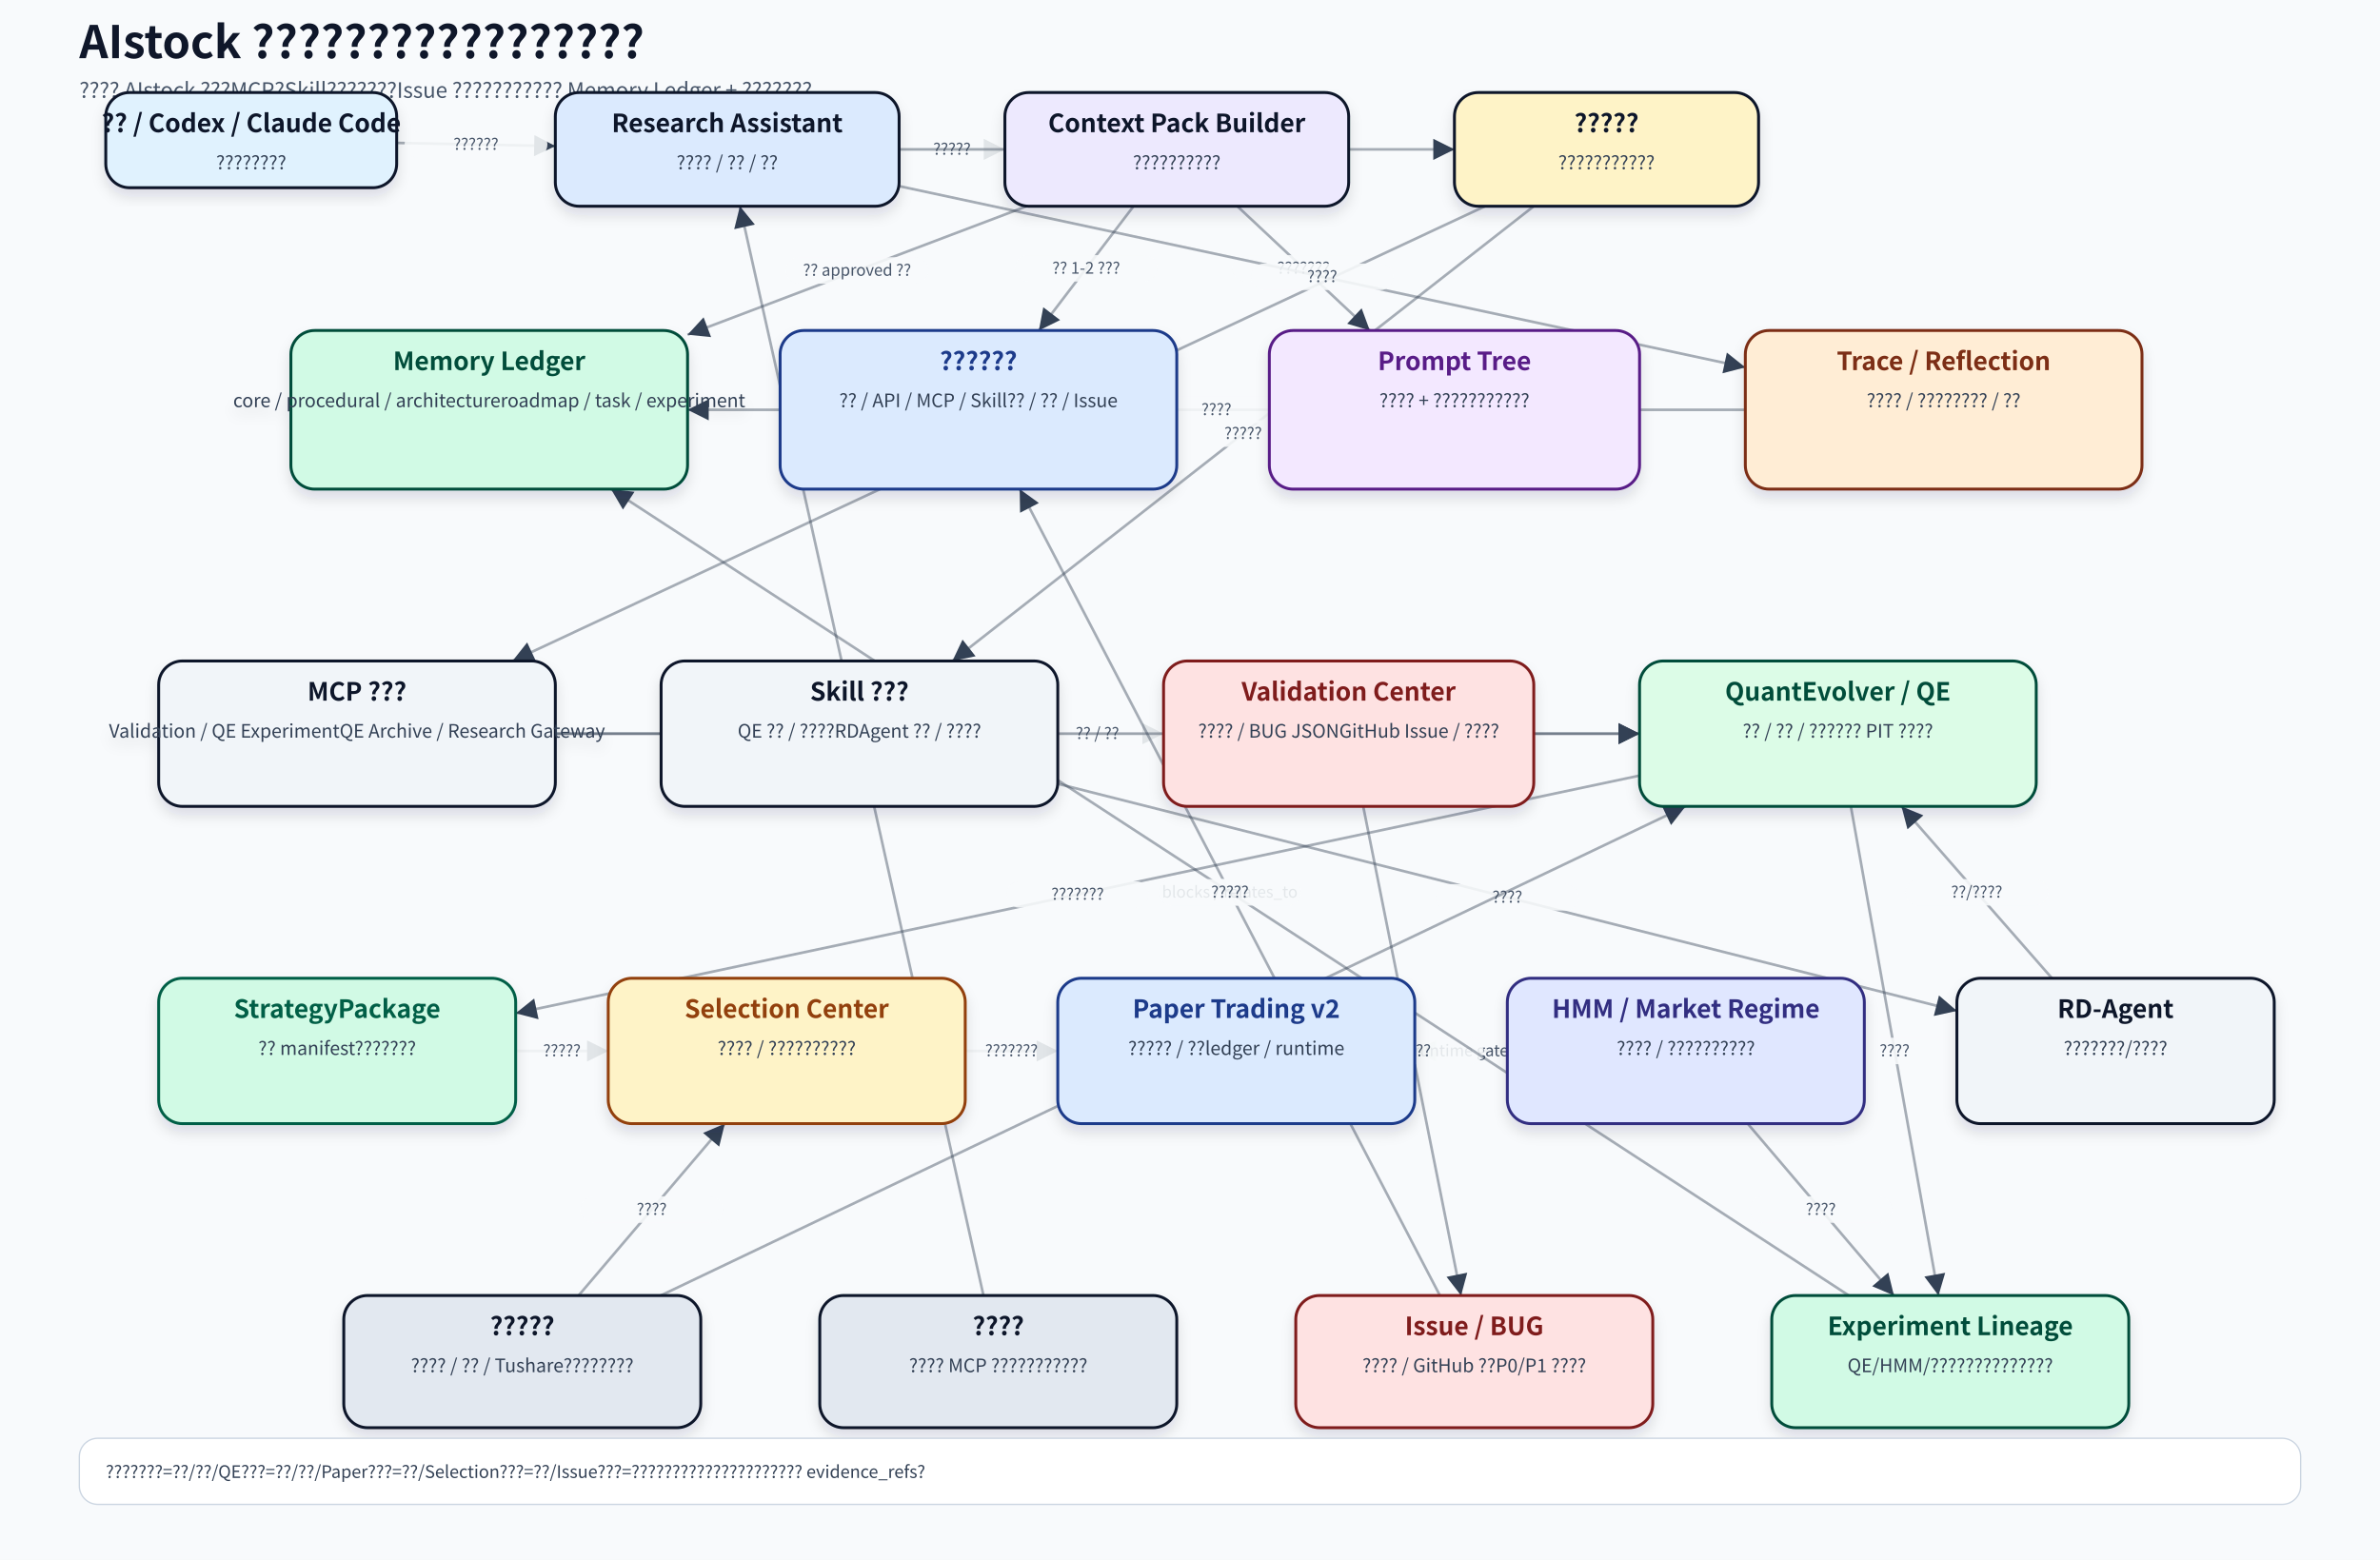
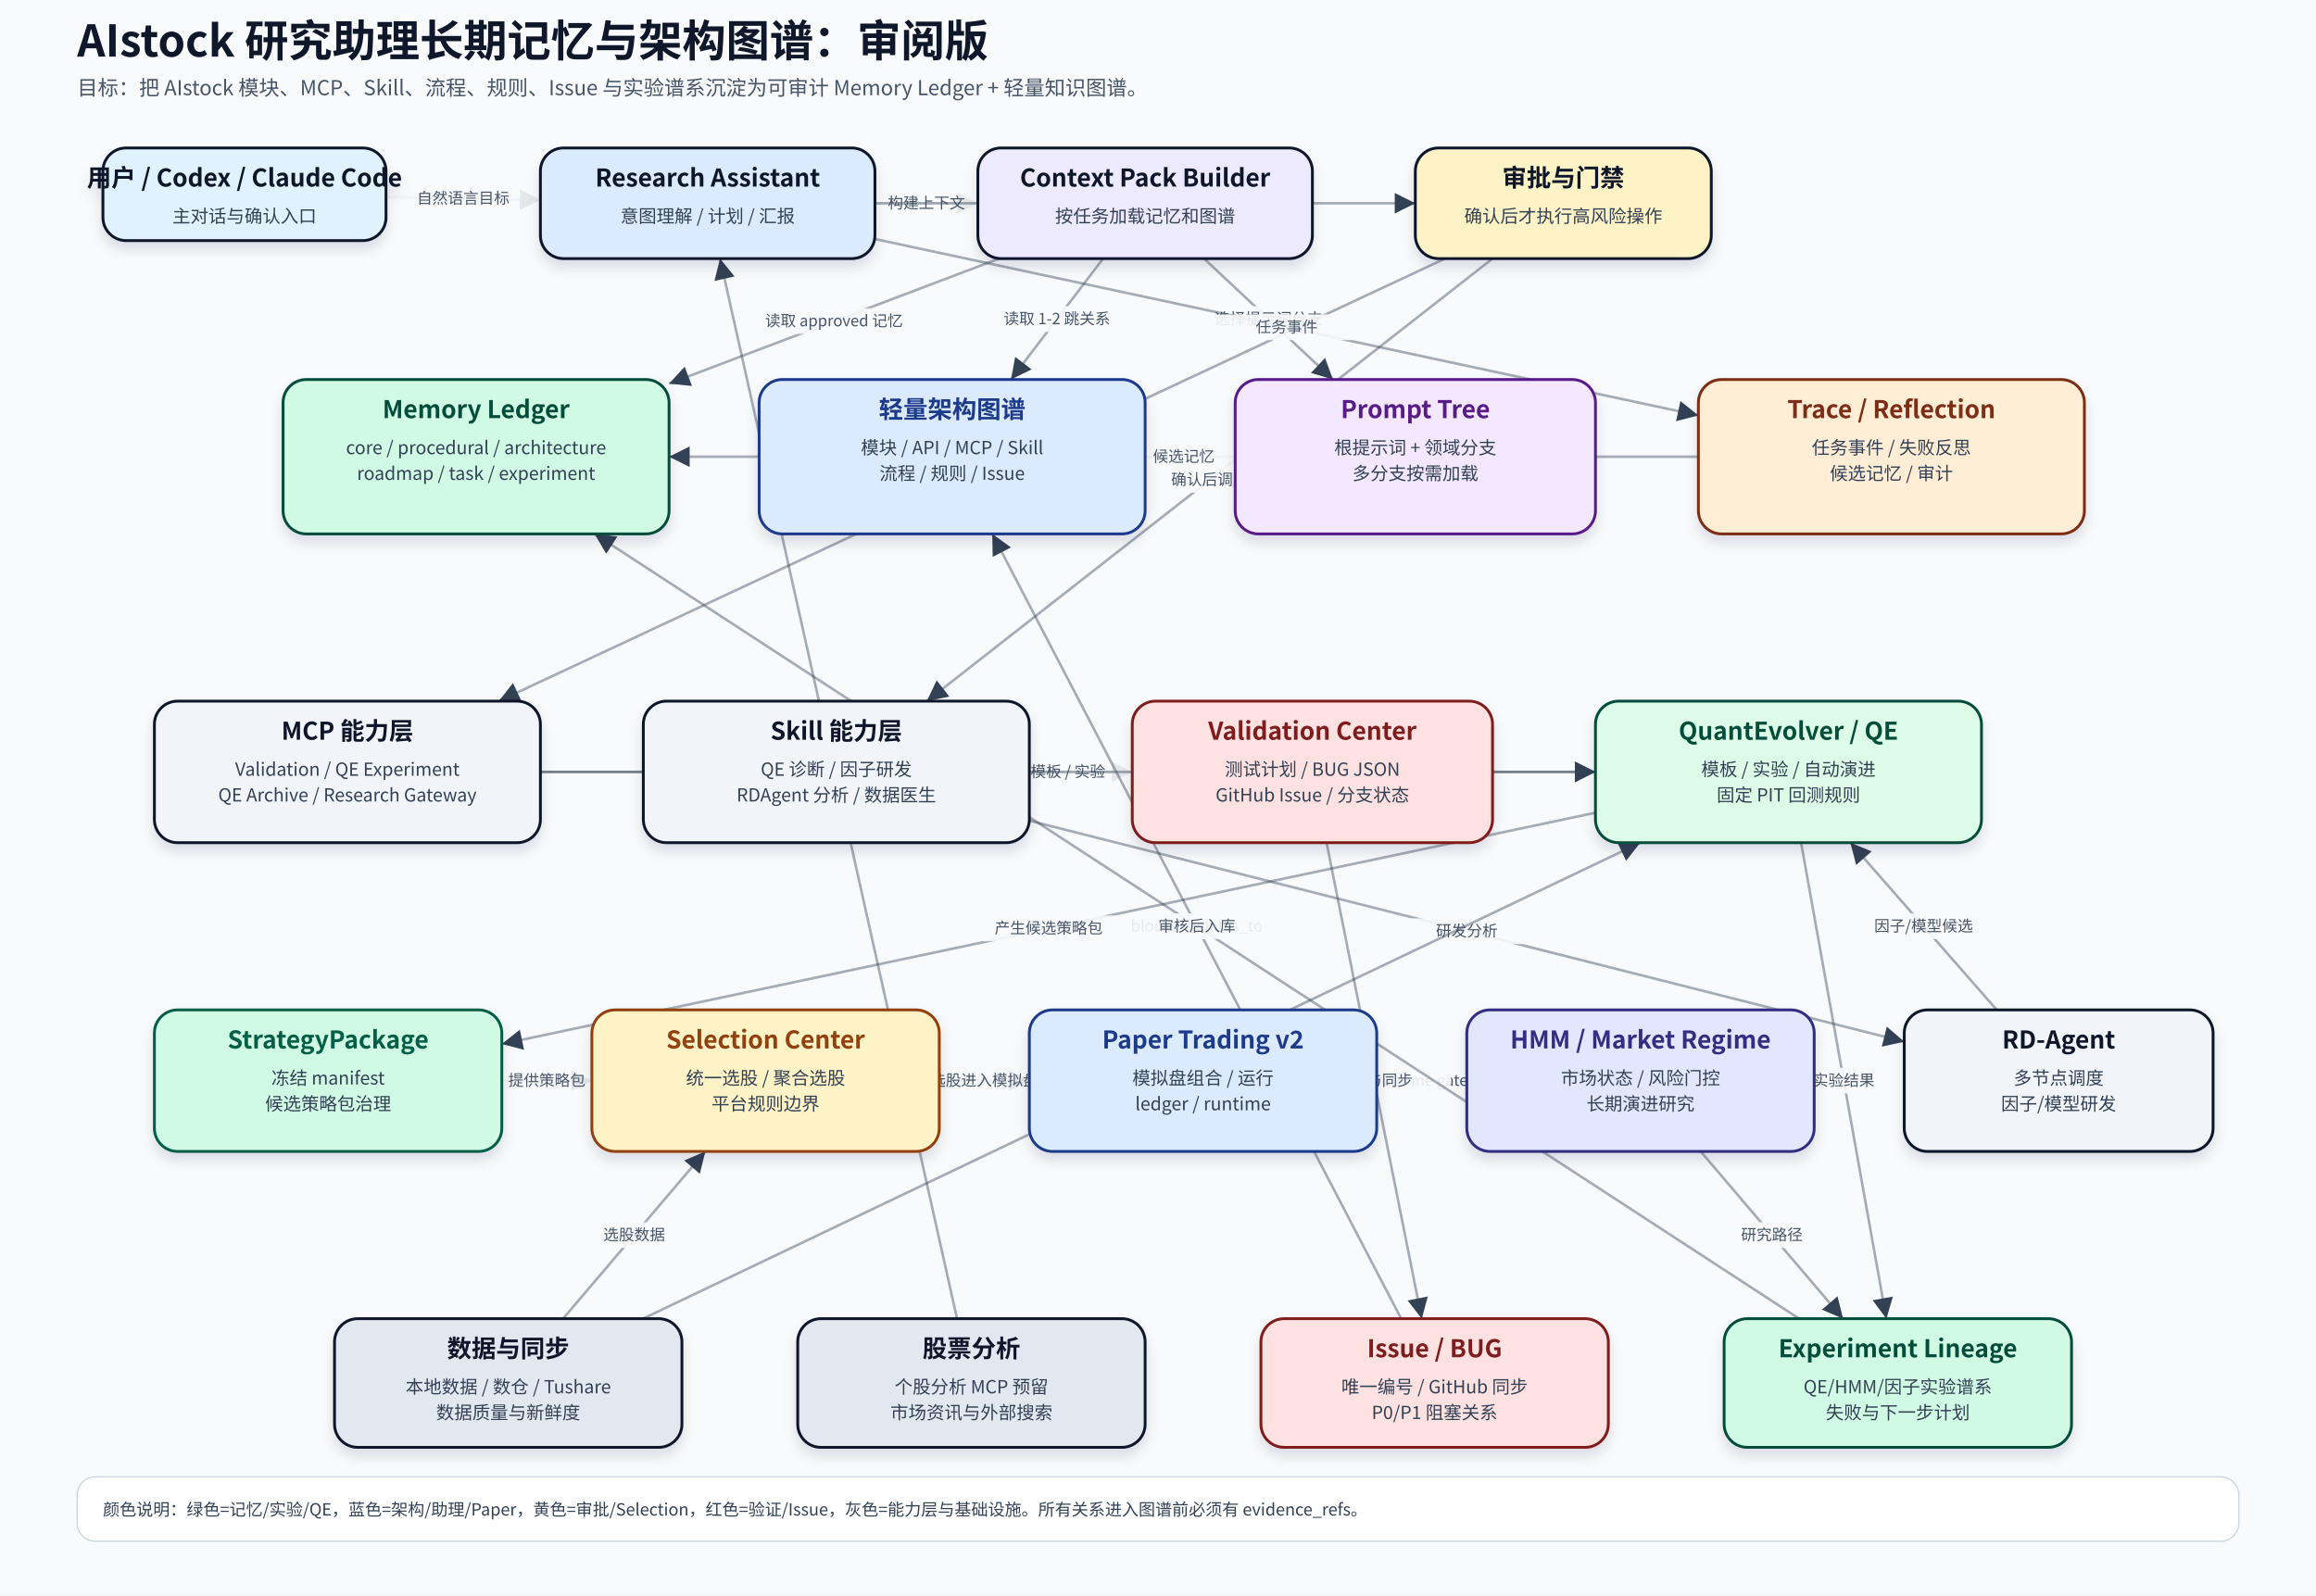
- <svg xmlns="http://www.w3.org/2000/svg" width="1800" height="1180" viewBox="0 0 1800 1180" role="img" aria-label="AIstock ????????????????">
+ <svg xmlns="http://www.w3.org/2000/svg" width="1800" height="1240" viewBox="0 0 1800 1240" role="img" aria-label="AIstock 研究助理长期记忆与架构图谱可视化">
  <defs>
    <marker id="arrow" markerWidth="12" markerHeight="12" refX="10" refY="6" orient="auto" markerUnits="strokeWidth">
      <path d="M2,2 L10,6 L2,10 Z" fill="#334155" />
    </marker>
    <filter id="shadow" x="-10%" y="-10%" width="120%" height="130%">
      <feDropShadow dx="0" dy="6" stdDeviation="5" flood-color="#0f172a" flood-opacity="0.12" />
    </filter>
    <style>
-     .title { font-family: 'Microsoft YaHei', 'Noto Sans CJK SC', sans-serif; font-size: 34px; font-weight: 800; fill: #0f172a; }
-     .subtitle { font-family: 'Microsoft YaHei', 'Noto Sans CJK SC', sans-serif; font-size: 16px; fill: #475569; }
-     .node-title { font-family: 'Microsoft YaHei', 'Noto Sans CJK SC', sans-serif; font-size: 19px; font-weight: 800; }
-     .node-sub { font-family: 'Microsoft YaHei', 'Noto Sans CJK SC', sans-serif; font-size: 14px; fill: #334155; }
-     .edge-label { font-family: 'Microsoft YaHei', 'Noto Sans CJK SC', sans-serif; font-size: 12px; fill: #475569; }
-     .legend { font-family: 'Microsoft YaHei', 'Noto Sans CJK SC', sans-serif; font-size: 13px; fill: #334155; }
+     .title { font-family: 'Microsoft YaHei', 'Noto Sans CJK SC', 'SimHei', sans-serif; font-size: 34px; font-weight: 800; fill: #0f172a; }
+     .subtitle { font-family: 'Microsoft YaHei', 'Noto Sans CJK SC', 'SimHei', sans-serif; font-size: 16px; fill: #475569; }
+     .node-title { font-family: 'Microsoft YaHei', 'Noto Sans CJK SC', 'SimHei', sans-serif; font-size: 19px; font-weight: 800; }
+     .node-sub { font-family: 'Microsoft YaHei', 'Noto Sans CJK SC', 'SimHei', sans-serif; font-size: 14px; fill: #334155; }
+     .edge-label { font-family: 'Microsoft YaHei', 'Noto Sans CJK SC', 'SimHei', sans-serif; font-size: 12px; fill: #475569; }
+     .legend { font-family: 'Microsoft YaHei', 'Noto Sans CJK SC', 'SimHei', sans-serif; font-size: 13px; fill: #334155; }
  </style>
  </defs>
  <rect width="100%" height="100%" fill="#F8FAFC" />
-   <text x="60" y="44" class="title">AIstock ?????????????????</text>
-   <text x="60" y="74" class="subtitle">???? AIstock ???MCP?Skill???????Issue ??????????? Memory Ledger + ???????</text>
-   <line x1="300.0" y1="108.1" x2="420.0" y2="110.5" stroke="#334155" stroke-width="2" stroke-opacity="0.42" marker-end="url(#arrow)" />
-   <rect x="306.0" y="99.3" width="108" height="20" rx="10" fill="#F8FAFC" opacity="0.88" />
-   <text x="360.0" y="113.3" text-anchor="middle" class="edge-label">??????</text>
-   <line x1="680.0" y1="113.0" x2="760.0" y2="113.0" stroke="#334155" stroke-width="2" stroke-opacity="0.42" marker-end="url(#arrow)" />
-   <rect x="666.0" y="103.0" width="108" height="20" rx="10" fill="#F8FAFC" opacity="0.88" />
-   <text x="720.0" y="117.0" text-anchor="middle" class="edge-label">?????</text>
-   <line x1="776.5" y1="156.0" x2="520.0" y2="253.2" stroke="#334155" stroke-width="2" stroke-opacity="0.42" marker-end="url(#arrow)" />
-   <rect x="594.2" y="194.6" width="108" height="20" rx="10" fill="#F8FAFC" opacity="0.88" />
-   <text x="648.2" y="208.6" text-anchor="middle" class="edge-label">?? approved ??</text>
-   <line x1="857.3" y1="156.0" x2="785.7" y2="250.0" stroke="#334155" stroke-width="2" stroke-opacity="0.42" marker-end="url(#arrow)" />
-   <rect x="767.5" y="193.0" width="108" height="20" rx="10" fill="#F8FAFC" opacity="0.88" />
-   <text x="821.5" y="207.0" text-anchor="middle" class="edge-label">?? 1-2 ???</text>
-   <line x1="935.8" y1="156.0" x2="1036.0" y2="250.0" stroke="#334155" stroke-width="2" stroke-opacity="0.42" marker-end="url(#arrow)" />
-   <rect x="931.9" y="193.0" width="108" height="20" rx="10" fill="#F8FAFC" opacity="0.88" />
-   <text x="985.9" y="207.0" text-anchor="middle" class="edge-label">???????</text>
-   <line x1="680.0" y1="113.0" x2="1100.0" y2="113.0" stroke="#334155" stroke-width="2" stroke-opacity="0.42" marker-end="url(#arrow)" />
-   <rect x="836.0" y="103.0" width="108" height="20" rx="10" fill="#F8FAFC" opacity="0.88" />
-   <text x="890.0" y="117.0" text-anchor="middle" class="edge-label">?????</text>
-   <line x1="1123.1" y1="156.0" x2="387.6" y2="500.0" stroke="#334155" stroke-width="2" stroke-opacity="0.42" marker-end="url(#arrow)" />
-   <rect x="701.3" y="318.0" width="108" height="20" rx="10" fill="#F8FAFC" opacity="0.88" />
-   <text x="755.3" y="332.0" text-anchor="middle" class="edge-label">?????</text>
-   <line x1="1160.0" y1="156.0" x2="720.3" y2="500.0" stroke="#334155" stroke-width="2" stroke-opacity="0.42" marker-end="url(#arrow)" />
-   <rect x="886.2" y="318.0" width="108" height="20" rx="10" fill="#F8FAFC" opacity="0.88" />
-   <text x="940.2" y="332.0" text-anchor="middle" class="edge-label">?????</text>
-   <line x1="420.0" y1="555.0" x2="880.0" y2="555.0" stroke="#334155" stroke-width="2" stroke-opacity="0.42" marker-end="url(#arrow)" />
-   <rect x="596.0" y="545.0" width="108" height="20" rx="10" fill="#F8FAFC" opacity="0.88" />
-   <text x="650.0" y="559.0" text-anchor="middle" class="edge-label">BUG / ??</text>
-   <line x1="420.0" y1="555.0" x2="1240.0" y2="555.0" stroke="#334155" stroke-width="2" stroke-opacity="0.42" marker-end="url(#arrow)" />
-   <rect x="776.0" y="545.0" width="108" height="20" rx="10" fill="#F8FAFC" opacity="0.88" />
-   <text x="830.0" y="559.0" text-anchor="middle" class="edge-label">?? / ??</text>
-   <line x1="800.0" y1="555.0" x2="1240.0" y2="555.0" stroke="#334155" stroke-width="2" stroke-opacity="0.42" marker-end="url(#arrow)" />
-   <rect x="966.0" y="545.0" width="108" height="20" rx="10" fill="#F8FAFC" opacity="0.88" />
-   <text x="1020.0" y="559.0" text-anchor="middle" class="edge-label">????</text>
-   <line x1="800.0" y1="592.9" x2="1480.0" y2="764.7" stroke="#334155" stroke-width="2" stroke-opacity="0.42" marker-end="url(#arrow)" />
-   <rect x="1086.0" y="668.8" width="108" height="20" rx="10" fill="#F8FAFC" opacity="0.88" />
-   <text x="1140.0" y="682.8" text-anchor="middle" class="edge-label">????</text>
-   <line x1="1240.0" y1="586.7" x2="390.0" y2="766.5" stroke="#334155" stroke-width="2" stroke-opacity="0.42" marker-end="url(#arrow)" />
-   <rect x="761.0" y="666.6" width="108" height="20" rx="10" fill="#F8FAFC" opacity="0.88" />
-   <text x="815.0" y="680.6" text-anchor="middle" class="edge-label">???????</text>
-   <line x1="390.0" y1="795.0" x2="460.0" y2="795.0" stroke="#334155" stroke-width="2" stroke-opacity="0.42" marker-end="url(#arrow)" />
-   <rect x="371.0" y="785.0" width="108" height="20" rx="10" fill="#F8FAFC" opacity="0.88" />
-   <text x="425.0" y="799.0" text-anchor="middle" class="edge-label">?????</text>
-   <line x1="730.0" y1="795.0" x2="800.0" y2="795.0" stroke="#334155" stroke-width="2" stroke-opacity="0.42" marker-end="url(#arrow)" />
-   <rect x="711.0" y="785.0" width="108" height="20" rx="10" fill="#F8FAFC" opacity="0.88" />
-   <text x="765.0" y="799.0" text-anchor="middle" class="edge-label">???????</text>
-   <line x1="1140.0" y1="795.0" x2="1070.0" y2="795.0" stroke="#334155" stroke-width="2" stroke-opacity="0.42" marker-end="url(#arrow)" />
-   <rect x="1051.0" y="785.0" width="108" height="20" rx="10" fill="#F8FAFC" opacity="0.88" />
-   <text x="1105.0" y="799.0" text-anchor="middle" class="edge-label">runtime gate</text>
-   <line x1="1551.9" y1="740.0" x2="1438.1" y2="610.0" stroke="#334155" stroke-width="2" stroke-opacity="0.42" marker-end="url(#arrow)" />
-   <rect x="1441.0" y="665.0" width="108" height="20" rx="10" fill="#F8FAFC" opacity="0.88" />
-   <text x="1495.0" y="679.0" text-anchor="middle" class="edge-label">??/????</text>
-   <line x1="499.7" y1="980.0" x2="1274.8" y2="610.0" stroke="#334155" stroke-width="2" stroke-opacity="0.42" marker-end="url(#arrow)" />
-   <rect x="833.3" y="785.0" width="108" height="20" rx="10" fill="#F8FAFC" opacity="0.88" />
-   <text x="887.3" y="799.0" text-anchor="middle" class="edge-label">PIT ?? / ???</text>
-   <line x1="437.6" y1="980.0" x2="548.2" y2="850.0" stroke="#334155" stroke-width="2" stroke-opacity="0.42" marker-end="url(#arrow)" />
-   <rect x="438.9" y="905.0" width="108" height="20" rx="10" fill="#F8FAFC" opacity="0.88" />
-   <text x="492.9" y="919.0" text-anchor="middle" class="edge-label">????</text>
-   <line x1="743.8" y1="980.0" x2="559.6" y2="156.0" stroke="#334155" stroke-width="2" stroke-opacity="0.42" marker-end="url(#arrow)" />
-   <rect x="597.7" y="558.0" width="108" height="20" rx="10" fill="#F8FAFC" opacity="0.88" />
-   <text x="651.7" y="572.0" text-anchor="middle" class="edge-label">??????</text>
-   <line x1="1031.0" y1="610.0" x2="1105.0" y2="980.0" stroke="#334155" stroke-width="2" stroke-opacity="0.42" marker-end="url(#arrow)" />
-   <rect x="1014.0" y="785.0" width="108" height="20" rx="10" fill="#F8FAFC" opacity="0.88" />
-   <text x="1068.0" y="799.0" text-anchor="middle" class="edge-label">?????</text>
-   <line x1="1089.0" y1="980.0" x2="771.2" y2="370.0" stroke="#334155" stroke-width="2" stroke-opacity="0.42" marker-end="url(#arrow)" />
-   <rect x="876.1" y="665.0" width="108" height="20" rx="10" fill="#F8FAFC" opacity="0.88" />
-   <text x="930.1" y="679.0" text-anchor="middle" class="edge-label">blocks / relates_to</text>
-   <line x1="1399.8" y1="610.0" x2="1466.1" y2="980.0" stroke="#334155" stroke-width="2" stroke-opacity="0.42" marker-end="url(#arrow)" />
-   <rect x="1378.9" y="785.0" width="108" height="20" rx="10" fill="#F8FAFC" opacity="0.88" />
-   <text x="1432.9" y="799.0" text-anchor="middle" class="edge-label">????</text>
-   <line x1="1321.8" y1="850.0" x2="1432.4" y2="980.0" stroke="#334155" stroke-width="2" stroke-opacity="0.42" marker-end="url(#arrow)" />
-   <rect x="1323.1" y="905.0" width="108" height="20" rx="10" fill="#F8FAFC" opacity="0.88" />
-   <text x="1377.1" y="919.0" text-anchor="middle" class="edge-label">????</text>
-   <line x1="1398.3" y1="980.0" x2="462.1" y2="370.0" stroke="#334155" stroke-width="2" stroke-opacity="0.42" marker-end="url(#arrow)" />
-   <rect x="876.2" y="665.0" width="108" height="20" rx="10" fill="#F8FAFC" opacity="0.88" />
-   <text x="930.2" y="679.0" text-anchor="middle" class="edge-label">?????</text>
-   <line x1="1320.0" y1="310.0" x2="520.0" y2="310.0" stroke="#334155" stroke-width="2" stroke-opacity="0.42" marker-end="url(#arrow)" />
-   <rect x="866.0" y="300.0" width="108" height="20" rx="10" fill="#F8FAFC" opacity="0.88" />
-   <text x="920.0" y="314.0" text-anchor="middle" class="edge-label">????</text>
-   <line x1="680.0" y1="140.8" x2="1320.0" y2="277.9" stroke="#334155" stroke-width="2" stroke-opacity="0.42" marker-end="url(#arrow)" />
-   <rect x="946.0" y="199.4" width="108" height="20" rx="10" fill="#F8FAFC" opacity="0.88" />
-   <text x="1000.0" y="213.4" text-anchor="middle" class="edge-label">????</text>
-   <g filter="url(#shadow)">
-     <rect x="80" y="70" width="220" height="72" rx="18" fill="#E0F2FE" stroke="#0F172A" stroke-width="2.2" />
-     <text x="190.0" y="100" text-anchor="middle" class="node-title" fill="#0F172A">?? / Codex / Claude Code</text>
-     <text x="190.0" y="128" text-anchor="middle" class="node-sub">????????</text>
-   </g>
-   <g filter="url(#shadow)">
-     <rect x="420" y="70" width="260" height="86" rx="18" fill="#DBEAFE" stroke="#0F172A" stroke-width="2.2" />
-     <text x="550.0" y="100" text-anchor="middle" class="node-title" fill="#0F172A">Research Assistant</text>
-     <text x="550.0" y="128" text-anchor="middle" class="node-sub">???? / ?? / ??</text>
-   </g>
-   <g filter="url(#shadow)">
-     <rect x="760" y="70" width="260" height="86" rx="18" fill="#EDE9FE" stroke="#0F172A" stroke-width="2.2" />
-     <text x="890.0" y="100" text-anchor="middle" class="node-title" fill="#0F172A">Context Pack Builder</text>
-     <text x="890.0" y="128" text-anchor="middle" class="node-sub">??????????</text>
-   </g>
-   <g filter="url(#shadow)">
-     <rect x="1100" y="70" width="230" height="86" rx="18" fill="#FEF3C7" stroke="#0F172A" stroke-width="2.2" />
-     <text x="1215.0" y="100" text-anchor="middle" class="node-title" fill="#0F172A">?????</text>
-     <text x="1215.0" y="128" text-anchor="middle" class="node-sub">???????????</text>
-   </g>
-   <g filter="url(#shadow)">
-     <rect x="220" y="250" width="300" height="120" rx="18" fill="#D1FAE5" stroke="#064E3B" stroke-width="2.2" />
-     <text x="370.0" y="280" text-anchor="middle" class="node-title" fill="#064E3B">Memory Ledger</text>
-     <text x="370.0" y="308" text-anchor="middle" class="node-sub">core / procedural / architecture
- roadmap / task / experiment</text>
-   </g>
-   <g filter="url(#shadow)">
-     <rect x="590" y="250" width="300" height="120" rx="18" fill="#DBEAFE" stroke="#1E3A8A" stroke-width="2.2" />
-     <text x="740.0" y="280" text-anchor="middle" class="node-title" fill="#1E3A8A">??????</text>
-     <text x="740.0" y="308" text-anchor="middle" class="node-sub">?? / API / MCP / Skill
- ?? / ?? / Issue</text>
-   </g>
-   <g filter="url(#shadow)">
-     <rect x="960" y="250" width="280" height="120" rx="18" fill="#F3E8FF" stroke="#581C87" stroke-width="2.2" />
-     <text x="1100.0" y="280" text-anchor="middle" class="node-title" fill="#581C87">Prompt Tree</text>
-     <text x="1100.0" y="308" text-anchor="middle" class="node-sub">???? + ????
- ???????</text>
-   </g>
-   <g filter="url(#shadow)">
-     <rect x="1320" y="250" width="300" height="120" rx="18" fill="#FFEDD5" stroke="#7C2D12" stroke-width="2.2" />
-     <text x="1470.0" y="280" text-anchor="middle" class="node-title" fill="#7C2D12">Trace / Reflection</text>
-     <text x="1470.0" y="308" text-anchor="middle" class="node-sub">???? / ????
- ???? / ??</text>
-   </g>
-   <g filter="url(#shadow)">
-     <rect x="120" y="500" width="300" height="110" rx="18" fill="#F1F5F9" stroke="#0F172A" stroke-width="2.2" />
-     <text x="270.0" y="530" text-anchor="middle" class="node-title" fill="#0F172A">MCP ???</text>
-     <text x="270.0" y="558" text-anchor="middle" class="node-sub">Validation / QE Experiment
- QE Archive / Research Gateway</text>
-   </g>
-   <g filter="url(#shadow)">
-     <rect x="500" y="500" width="300" height="110" rx="18" fill="#F1F5F9" stroke="#0F172A" stroke-width="2.2" />
-     <text x="650.0" y="530" text-anchor="middle" class="node-title" fill="#0F172A">Skill ???</text>
-     <text x="650.0" y="558" text-anchor="middle" class="node-sub">QE ?? / ????
- RDAgent ?? / ????</text>
-   </g>
-   <g filter="url(#shadow)">
-     <rect x="880" y="500" width="280" height="110" rx="18" fill="#FEE2E2" stroke="#7F1D1D" stroke-width="2.2" />
-     <text x="1020.0" y="530" text-anchor="middle" class="node-title" fill="#7F1D1D">Validation Center</text>
-     <text x="1020.0" y="558" text-anchor="middle" class="node-sub">???? / BUG JSON
- GitHub Issue / ????</text>
-   </g>
-   <g filter="url(#shadow)">
-     <rect x="1240" y="500" width="300" height="110" rx="18" fill="#DCFCE7" stroke="#064E3B" stroke-width="2.2" />
-     <text x="1390.0" y="530" text-anchor="middle" class="node-title" fill="#064E3B">QuantEvolver / QE</text>
-     <text x="1390.0" y="558" text-anchor="middle" class="node-sub">?? / ?? / ????
- ?? PIT ????</text>
-   </g>
-   <g filter="url(#shadow)">
-     <rect x="120" y="740" width="270" height="110" rx="18" fill="#D1FAE5" stroke="#065F46" stroke-width="2.2" />
-     <text x="255.0" y="770" text-anchor="middle" class="node-title" fill="#065F46">StrategyPackage</text>
-     <text x="255.0" y="798" text-anchor="middle" class="node-sub">?? manifest
- ???????</text>
-   </g>
-   <g filter="url(#shadow)">
-     <rect x="460" y="740" width="270" height="110" rx="18" fill="#FEF3C7" stroke="#92400E" stroke-width="2.2" />
-     <text x="595.0" y="770" text-anchor="middle" class="node-title" fill="#92400E">Selection Center</text>
-     <text x="595.0" y="798" text-anchor="middle" class="node-sub">???? / ????
- ??????</text>
-   </g>
-   <g filter="url(#shadow)">
-     <rect x="800" y="740" width="270" height="110" rx="18" fill="#DBEAFE" stroke="#1E3A8A" stroke-width="2.2" />
-     <text x="935.0" y="770" text-anchor="middle" class="node-title" fill="#1E3A8A">Paper Trading v2</text>
-     <text x="935.0" y="798" text-anchor="middle" class="node-sub">????? / ??
- ledger / runtime</text>
-   </g>
-   <g filter="url(#shadow)">
-     <rect x="1140" y="740" width="270" height="110" rx="18" fill="#E0E7FF" stroke="#312E81" stroke-width="2.2" />
-     <text x="1275.0" y="770" text-anchor="middle" class="node-title" fill="#312E81">HMM / Market Regime</text>
-     <text x="1275.0" y="798" text-anchor="middle" class="node-sub">???? / ????
- ??????</text>
-   </g>
-   <g filter="url(#shadow)">
-     <rect x="1480" y="740" width="240" height="110" rx="18" fill="#F1F5F9" stroke="#0F172A" stroke-width="2.2" />
-     <text x="1600.0" y="770" text-anchor="middle" class="node-title" fill="#0F172A">RD-Agent</text>
-     <text x="1600.0" y="798" text-anchor="middle" class="node-sub">?????
- ??/????</text>
-   </g>
-   <g filter="url(#shadow)">
-     <rect x="260" y="980" width="270" height="100" rx="18" fill="#E2E8F0" stroke="#0F172A" stroke-width="2.2" />
-     <text x="395.0" y="1010" text-anchor="middle" class="node-title" fill="#0F172A">?????</text>
-     <text x="395.0" y="1038" text-anchor="middle" class="node-sub">???? / ?? / Tushare
- ????????</text>
-   </g>
-   <g filter="url(#shadow)">
-     <rect x="620" y="980" width="270" height="100" rx="18" fill="#E2E8F0" stroke="#0F172A" stroke-width="2.2" />
-     <text x="755.0" y="1010" text-anchor="middle" class="node-title" fill="#0F172A">????</text>
-     <text x="755.0" y="1038" text-anchor="middle" class="node-sub">???? MCP ??
- ?????????</text>
-   </g>
-   <g filter="url(#shadow)">
-     <rect x="980" y="980" width="270" height="100" rx="18" fill="#FEE2E2" stroke="#7F1D1D" stroke-width="2.2" />
-     <text x="1115.0" y="1010" text-anchor="middle" class="node-title" fill="#7F1D1D">Issue / BUG</text>
-     <text x="1115.0" y="1038" text-anchor="middle" class="node-sub">???? / GitHub ??
- P0/P1 ????</text>
-   </g>
-   <g filter="url(#shadow)">
-     <rect x="1340" y="980" width="270" height="100" rx="18" fill="#D1FAE5" stroke="#064E3B" stroke-width="2.2" />
-     <text x="1475.0" y="1010" text-anchor="middle" class="node-title" fill="#064E3B">Experiment Lineage</text>
-     <text x="1475.0" y="1038" text-anchor="middle" class="node-sub">QE/HMM/??????
- ????????</text>
-   </g>
-   <rect x="60" y="1088" width="1680" height="50" rx="14" fill="#FFFFFF" stroke="#CBD5E1" />
-   <text x="80" y="1118" class="legend">???????=??/??/QE???=??/??/Paper???=??/Selection???=??/Issue???=????????????????????? evidence_refs?</text>
+   <text x="60" y="44" class="title">AIstock 研究助理长期记忆与架构图谱：审阅版</text>
+   <text x="60" y="74" class="subtitle">目标：把 AIstock 模块、MCP、Skill、流程、规则、Issue 与实验谱系沉淀为可审计 Memory Ledger + 轻量知识图谱。</text>
+   <line x1="300.0" y1="153.1" x2="420.0" y2="155.5" stroke="#334155" stroke-width="2" stroke-opacity="0.42" marker-end="url(#arrow)" />
+   <rect x="300.0" y="144.3" width="120" height="20" rx="10" fill="#F8FAFC" opacity="0.9" />
+   <text x="360.0" y="158.3" text-anchor="middle" class="edge-label">自然语言目标</text>
+   <line x1="680.0" y1="158.0" x2="760.0" y2="158.0" stroke="#334155" stroke-width="2" stroke-opacity="0.42" marker-end="url(#arrow)" />
+   <rect x="660.0" y="148.0" width="120" height="20" rx="10" fill="#F8FAFC" opacity="0.9" />
+   <text x="720.0" y="162.0" text-anchor="middle" class="edge-label">构建上下文</text>
+   <line x1="776.5" y1="201.0" x2="520.0" y2="298.2" stroke="#334155" stroke-width="2" stroke-opacity="0.42" marker-end="url(#arrow)" />
+   <rect x="588.2" y="239.6" width="120" height="20" rx="10" fill="#F8FAFC" opacity="0.9" />
+   <text x="648.2" y="253.6" text-anchor="middle" class="edge-label">读取 approved 记忆</text>
+   <line x1="857.3" y1="201.0" x2="785.7" y2="295.0" stroke="#334155" stroke-width="2" stroke-opacity="0.42" marker-end="url(#arrow)" />
+   <rect x="761.5" y="238.0" width="120" height="20" rx="10" fill="#F8FAFC" opacity="0.9" />
+   <text x="821.5" y="252.0" text-anchor="middle" class="edge-label">读取 1-2 跳关系</text>
+   <line x1="935.8" y1="201.0" x2="1036.0" y2="295.0" stroke="#334155" stroke-width="2" stroke-opacity="0.42" marker-end="url(#arrow)" />
+   <rect x="925.9" y="238.0" width="120" height="20" rx="10" fill="#F8FAFC" opacity="0.9" />
+   <text x="985.9" y="252.0" text-anchor="middle" class="edge-label">选择提示词分支</text>
+   <line x1="680.0" y1="158.0" x2="1100.0" y2="158.0" stroke="#334155" stroke-width="2" stroke-opacity="0.42" marker-end="url(#arrow)" />
+   <rect x="830.0" y="148.0" width="120" height="20" rx="10" fill="#F8FAFC" opacity="0.9" />
+   <text x="890.0" y="162.0" text-anchor="middle" class="edge-label">计划与确认</text>
+   <line x1="1123.1" y1="201.0" x2="387.6" y2="545.0" stroke="#334155" stroke-width="2" stroke-opacity="0.42" marker-end="url(#arrow)" />
+   <rect x="695.3" y="363.0" width="120" height="20" rx="10" fill="#F8FAFC" opacity="0.9" />
+   <text x="755.3" y="377.0" text-anchor="middle" class="edge-label">确认后调用</text>
+   <line x1="1160.0" y1="201.0" x2="720.3" y2="545.0" stroke="#334155" stroke-width="2" stroke-opacity="0.42" marker-end="url(#arrow)" />
+   <rect x="880.2" y="363.0" width="120" height="20" rx="10" fill="#F8FAFC" opacity="0.9" />
+   <text x="940.2" y="377.0" text-anchor="middle" class="edge-label">确认后调用</text>
+   <line x1="420.0" y1="600.0" x2="880.0" y2="600.0" stroke="#334155" stroke-width="2" stroke-opacity="0.42" marker-end="url(#arrow)" />
+   <rect x="590.0" y="590.0" width="120" height="20" rx="10" fill="#F8FAFC" opacity="0.9" />
+   <text x="650.0" y="604.0" text-anchor="middle" class="edge-label">BUG / 验证</text>
+   <line x1="420.0" y1="600.0" x2="1240.0" y2="600.0" stroke="#334155" stroke-width="2" stroke-opacity="0.42" marker-end="url(#arrow)" />
+   <rect x="770.0" y="590.0" width="120" height="20" rx="10" fill="#F8FAFC" opacity="0.9" />
+   <text x="830.0" y="604.0" text-anchor="middle" class="edge-label">模板 / 实验</text>
+   <line x1="800.0" y1="600.0" x2="1240.0" y2="600.0" stroke="#334155" stroke-width="2" stroke-opacity="0.42" marker-end="url(#arrow)" />
+   <rect x="960.0" y="590.0" width="120" height="20" rx="10" fill="#F8FAFC" opacity="0.9" />
+   <text x="1020.0" y="604.0" text-anchor="middle" class="edge-label">实验诊断</text>
+   <line x1="800.0" y1="637.9" x2="1480.0" y2="809.7" stroke="#334155" stroke-width="2" stroke-opacity="0.42" marker-end="url(#arrow)" />
+   <rect x="1080.0" y="713.8" width="120" height="20" rx="10" fill="#F8FAFC" opacity="0.9" />
+   <text x="1140.0" y="727.8" text-anchor="middle" class="edge-label">研发分析</text>
+   <line x1="1240.0" y1="631.7" x2="390.0" y2="811.5" stroke="#334155" stroke-width="2" stroke-opacity="0.42" marker-end="url(#arrow)" />
+   <rect x="755.0" y="711.6" width="120" height="20" rx="10" fill="#F8FAFC" opacity="0.9" />
+   <text x="815.0" y="725.6" text-anchor="middle" class="edge-label">产生候选策略包</text>
+   <line x1="390.0" y1="840.0" x2="460.0" y2="840.0" stroke="#334155" stroke-width="2" stroke-opacity="0.42" marker-end="url(#arrow)" />
+   <rect x="365.0" y="830.0" width="120" height="20" rx="10" fill="#F8FAFC" opacity="0.9" />
+   <text x="425.0" y="844.0" text-anchor="middle" class="edge-label">提供策略包</text>
+   <line x1="730.0" y1="840.0" x2="800.0" y2="840.0" stroke="#334155" stroke-width="2" stroke-opacity="0.42" marker-end="url(#arrow)" />
+   <rect x="705.0" y="830.0" width="120" height="20" rx="10" fill="#F8FAFC" opacity="0.9" />
+   <text x="765.0" y="844.0" text-anchor="middle" class="edge-label">选股进入模拟盘</text>
+   <line x1="1140.0" y1="840.0" x2="1070.0" y2="840.0" stroke="#334155" stroke-width="2" stroke-opacity="0.42" marker-end="url(#arrow)" />
+   <rect x="1045.0" y="830.0" width="120" height="20" rx="10" fill="#F8FAFC" opacity="0.9" />
+   <text x="1105.0" y="844.0" text-anchor="middle" class="edge-label">runtime gate</text>
+   <line x1="1551.9" y1="785.0" x2="1438.1" y2="655.0" stroke="#334155" stroke-width="2" stroke-opacity="0.42" marker-end="url(#arrow)" />
+   <rect x="1435.0" y="710.0" width="120" height="20" rx="10" fill="#F8FAFC" opacity="0.9" />
+   <text x="1495.0" y="724.0" text-anchor="middle" class="edge-label">因子/模型候选</text>
+   <line x1="499.7" y1="1025.0" x2="1274.8" y2="655.0" stroke="#334155" stroke-width="2" stroke-opacity="0.42" marker-end="url(#arrow)" />
+   <rect x="827.3" y="830.0" width="120" height="20" rx="10" fill="#F8FAFC" opacity="0.9" />
+   <text x="887.3" y="844.0" text-anchor="middle" class="edge-label">PIT 数据 / 股票池</text>
+   <line x1="437.6" y1="1025.0" x2="548.2" y2="895.0" stroke="#334155" stroke-width="2" stroke-opacity="0.42" marker-end="url(#arrow)" />
+   <rect x="432.9" y="950.0" width="120" height="20" rx="10" fill="#F8FAFC" opacity="0.9" />
+   <text x="492.9" y="964.0" text-anchor="middle" class="edge-label">选股数据</text>
+   <line x1="743.8" y1="1025.0" x2="559.6" y2="201.0" stroke="#334155" stroke-width="2" stroke-opacity="0.42" marker-end="url(#arrow)" />
+   <rect x="591.7" y="603.0" width="120" height="20" rx="10" fill="#F8FAFC" opacity="0.9" />
+   <text x="651.7" y="617.0" text-anchor="middle" class="edge-label">股票分析请求</text>
+   <line x1="1031.0" y1="655.0" x2="1105.0" y2="1025.0" stroke="#334155" stroke-width="2" stroke-opacity="0.42" marker-end="url(#arrow)" />
+   <rect x="1008.0" y="830.0" width="120" height="20" rx="10" fill="#F8FAFC" opacity="0.9" />
+   <text x="1068.0" y="844.0" text-anchor="middle" class="edge-label">登记与同步</text>
+   <line x1="1089.0" y1="1025.0" x2="771.2" y2="415.0" stroke="#334155" stroke-width="2" stroke-opacity="0.42" marker-end="url(#arrow)" />
+   <rect x="870.1" y="710.0" width="120" height="20" rx="10" fill="#F8FAFC" opacity="0.9" />
+   <text x="930.1" y="724.0" text-anchor="middle" class="edge-label">blocks / relates_to</text>
+   <line x1="1399.8" y1="655.0" x2="1466.1" y2="1025.0" stroke="#334155" stroke-width="2" stroke-opacity="0.42" marker-end="url(#arrow)" />
+   <rect x="1372.9" y="830.0" width="120" height="20" rx="10" fill="#F8FAFC" opacity="0.9" />
+   <text x="1432.9" y="844.0" text-anchor="middle" class="edge-label">实验结果</text>
+   <line x1="1321.8" y1="895.0" x2="1432.4" y2="1025.0" stroke="#334155" stroke-width="2" stroke-opacity="0.42" marker-end="url(#arrow)" />
+   <rect x="1317.1" y="950.0" width="120" height="20" rx="10" fill="#F8FAFC" opacity="0.9" />
+   <text x="1377.1" y="964.0" text-anchor="middle" class="edge-label">研究路径</text>
+   <line x1="1398.3" y1="1025.0" x2="462.1" y2="415.0" stroke="#334155" stroke-width="2" stroke-opacity="0.42" marker-end="url(#arrow)" />
+   <rect x="870.2" y="710.0" width="120" height="20" rx="10" fill="#F8FAFC" opacity="0.9" />
+   <text x="930.2" y="724.0" text-anchor="middle" class="edge-label">审核后入库</text>
+   <line x1="1320.0" y1="355.0" x2="520.0" y2="355.0" stroke="#334155" stroke-width="2" stroke-opacity="0.42" marker-end="url(#arrow)" />
+   <rect x="860.0" y="345.0" width="120" height="20" rx="10" fill="#F8FAFC" opacity="0.9" />
+   <text x="920.0" y="359.0" text-anchor="middle" class="edge-label">候选记忆</text>
+   <line x1="680.0" y1="185.8" x2="1320.0" y2="322.9" stroke="#334155" stroke-width="2" stroke-opacity="0.42" marker-end="url(#arrow)" />
+   <rect x="940.0" y="244.4" width="120" height="20" rx="10" fill="#F8FAFC" opacity="0.9" />
+   <text x="1000.0" y="258.4" text-anchor="middle" class="edge-label">任务事件</text>
+   <g filter="url(#shadow)">
+     <rect x="80" y="115" width="220" height="72" rx="18" fill="#E0F2FE" stroke="#0F172A" stroke-width="2.2" />
+     <text x="190.0" y="145" text-anchor="middle" class="node-title" fill="#0F172A">用户 / Codex / Claude Code</text>
+     <text x="190.0" y="173" text-anchor="middle" class="node-sub">主对话与确认入口</text>
+   </g>
+   <g filter="url(#shadow)">
+     <rect x="420" y="115" width="260" height="86" rx="18" fill="#DBEAFE" stroke="#0F172A" stroke-width="2.2" />
+     <text x="550.0" y="145" text-anchor="middle" class="node-title" fill="#0F172A">Research Assistant</text>
+     <text x="550.0" y="173" text-anchor="middle" class="node-sub">意图理解 / 计划 / 汇报</text>
+   </g>
+   <g filter="url(#shadow)">
+     <rect x="760" y="115" width="260" height="86" rx="18" fill="#EDE9FE" stroke="#0F172A" stroke-width="2.2" />
+     <text x="890.0" y="145" text-anchor="middle" class="node-title" fill="#0F172A">Context Pack Builder</text>
+     <text x="890.0" y="173" text-anchor="middle" class="node-sub">按任务加载记忆和图谱</text>
+   </g>
+   <g filter="url(#shadow)">
+     <rect x="1100" y="115" width="230" height="86" rx="18" fill="#FEF3C7" stroke="#0F172A" stroke-width="2.2" />
+     <text x="1215.0" y="145" text-anchor="middle" class="node-title" fill="#0F172A">审批与门禁</text>
+     <text x="1215.0" y="173" text-anchor="middle" class="node-sub">确认后才执行高风险操作</text>
+   </g>
+   <g filter="url(#shadow)">
+     <rect x="220" y="295" width="300" height="120" rx="18" fill="#D1FAE5" stroke="#064E3B" stroke-width="2.2" />
+     <text x="370.0" y="325" text-anchor="middle" class="node-title" fill="#064E3B">Memory Ledger</text>
+     <text x="370.0" y="353" text-anchor="middle" class="node-sub">core / procedural / architecture</text>
+     <text x="370.0" y="373" text-anchor="middle" class="node-sub">roadmap / task / experiment</text>
+   </g>
+   <g filter="url(#shadow)">
+     <rect x="590" y="295" width="300" height="120" rx="18" fill="#DBEAFE" stroke="#1E3A8A" stroke-width="2.2" />
+     <text x="740.0" y="325" text-anchor="middle" class="node-title" fill="#1E3A8A">轻量架构图谱</text>
+     <text x="740.0" y="353" text-anchor="middle" class="node-sub">模块 / API / MCP / Skill</text>
+     <text x="740.0" y="373" text-anchor="middle" class="node-sub">流程 / 规则 / Issue</text>
+   </g>
+   <g filter="url(#shadow)">
+     <rect x="960" y="295" width="280" height="120" rx="18" fill="#F3E8FF" stroke="#581C87" stroke-width="2.2" />
+     <text x="1100.0" y="325" text-anchor="middle" class="node-title" fill="#581C87">Prompt Tree</text>
+     <text x="1100.0" y="353" text-anchor="middle" class="node-sub">根提示词 + 领域分支</text>
+     <text x="1100.0" y="373" text-anchor="middle" class="node-sub">多分支按需加载</text>
+   </g>
+   <g filter="url(#shadow)">
+     <rect x="1320" y="295" width="300" height="120" rx="18" fill="#FFEDD5" stroke="#7C2D12" stroke-width="2.2" />
+     <text x="1470.0" y="325" text-anchor="middle" class="node-title" fill="#7C2D12">Trace / Reflection</text>
+     <text x="1470.0" y="353" text-anchor="middle" class="node-sub">任务事件 / 失败反思</text>
+     <text x="1470.0" y="373" text-anchor="middle" class="node-sub">候选记忆 / 审计</text>
+   </g>
+   <g filter="url(#shadow)">
+     <rect x="120" y="545" width="300" height="110" rx="18" fill="#F1F5F9" stroke="#0F172A" stroke-width="2.2" />
+     <text x="270.0" y="575" text-anchor="middle" class="node-title" fill="#0F172A">MCP 能力层</text>
+     <text x="270.0" y="603" text-anchor="middle" class="node-sub">Validation / QE Experiment</text>
+     <text x="270.0" y="623" text-anchor="middle" class="node-sub">QE Archive / Research Gateway</text>
+   </g>
+   <g filter="url(#shadow)">
+     <rect x="500" y="545" width="300" height="110" rx="18" fill="#F1F5F9" stroke="#0F172A" stroke-width="2.2" />
+     <text x="650.0" y="575" text-anchor="middle" class="node-title" fill="#0F172A">Skill 能力层</text>
+     <text x="650.0" y="603" text-anchor="middle" class="node-sub">QE 诊断 / 因子研发</text>
+     <text x="650.0" y="623" text-anchor="middle" class="node-sub">RDAgent 分析 / 数据医生</text>
+   </g>
+   <g filter="url(#shadow)">
+     <rect x="880" y="545" width="280" height="110" rx="18" fill="#FEE2E2" stroke="#7F1D1D" stroke-width="2.2" />
+     <text x="1020.0" y="575" text-anchor="middle" class="node-title" fill="#7F1D1D">Validation Center</text>
+     <text x="1020.0" y="603" text-anchor="middle" class="node-sub">测试计划 / BUG JSON</text>
+     <text x="1020.0" y="623" text-anchor="middle" class="node-sub">GitHub Issue / 分支状态</text>
+   </g>
+   <g filter="url(#shadow)">
+     <rect x="1240" y="545" width="300" height="110" rx="18" fill="#DCFCE7" stroke="#064E3B" stroke-width="2.2" />
+     <text x="1390.0" y="575" text-anchor="middle" class="node-title" fill="#064E3B">QuantEvolver / QE</text>
+     <text x="1390.0" y="603" text-anchor="middle" class="node-sub">模板 / 实验 / 自动演进</text>
+     <text x="1390.0" y="623" text-anchor="middle" class="node-sub">固定 PIT 回测规则</text>
+   </g>
+   <g filter="url(#shadow)">
+     <rect x="120" y="785" width="270" height="110" rx="18" fill="#D1FAE5" stroke="#065F46" stroke-width="2.2" />
+     <text x="255.0" y="815" text-anchor="middle" class="node-title" fill="#065F46">StrategyPackage</text>
+     <text x="255.0" y="843" text-anchor="middle" class="node-sub">冻结 manifest</text>
+     <text x="255.0" y="863" text-anchor="middle" class="node-sub">候选策略包治理</text>
+   </g>
+   <g filter="url(#shadow)">
+     <rect x="460" y="785" width="270" height="110" rx="18" fill="#FEF3C7" stroke="#92400E" stroke-width="2.2" />
+     <text x="595.0" y="815" text-anchor="middle" class="node-title" fill="#92400E">Selection Center</text>
+     <text x="595.0" y="843" text-anchor="middle" class="node-sub">统一选股 / 聚合选股</text>
+     <text x="595.0" y="863" text-anchor="middle" class="node-sub">平台规则边界</text>
+   </g>
+   <g filter="url(#shadow)">
+     <rect x="800" y="785" width="270" height="110" rx="18" fill="#DBEAFE" stroke="#1E3A8A" stroke-width="2.2" />
+     <text x="935.0" y="815" text-anchor="middle" class="node-title" fill="#1E3A8A">Paper Trading v2</text>
+     <text x="935.0" y="843" text-anchor="middle" class="node-sub">模拟盘组合 / 运行</text>
+     <text x="935.0" y="863" text-anchor="middle" class="node-sub">ledger / runtime</text>
+   </g>
+   <g filter="url(#shadow)">
+     <rect x="1140" y="785" width="270" height="110" rx="18" fill="#E0E7FF" stroke="#312E81" stroke-width="2.2" />
+     <text x="1275.0" y="815" text-anchor="middle" class="node-title" fill="#312E81">HMM / Market Regime</text>
+     <text x="1275.0" y="843" text-anchor="middle" class="node-sub">市场状态 / 风险门控</text>
+     <text x="1275.0" y="863" text-anchor="middle" class="node-sub">长期演进研究</text>
+   </g>
+   <g filter="url(#shadow)">
+     <rect x="1480" y="785" width="240" height="110" rx="18" fill="#F1F5F9" stroke="#0F172A" stroke-width="2.2" />
+     <text x="1600.0" y="815" text-anchor="middle" class="node-title" fill="#0F172A">RD-Agent</text>
+     <text x="1600.0" y="843" text-anchor="middle" class="node-sub">多节点调度</text>
+     <text x="1600.0" y="863" text-anchor="middle" class="node-sub">因子/模型研发</text>
+   </g>
+   <g filter="url(#shadow)">
+     <rect x="260" y="1025" width="270" height="100" rx="18" fill="#E2E8F0" stroke="#0F172A" stroke-width="2.2" />
+     <text x="395.0" y="1055" text-anchor="middle" class="node-title" fill="#0F172A">数据与同步</text>
+     <text x="395.0" y="1083" text-anchor="middle" class="node-sub">本地数据 / 数仓 / Tushare</text>
+     <text x="395.0" y="1103" text-anchor="middle" class="node-sub">数据质量与新鲜度</text>
+   </g>
+   <g filter="url(#shadow)">
+     <rect x="620" y="1025" width="270" height="100" rx="18" fill="#E2E8F0" stroke="#0F172A" stroke-width="2.2" />
+     <text x="755.0" y="1055" text-anchor="middle" class="node-title" fill="#0F172A">股票分析</text>
+     <text x="755.0" y="1083" text-anchor="middle" class="node-sub">个股分析 MCP 预留</text>
+     <text x="755.0" y="1103" text-anchor="middle" class="node-sub">市场资讯与外部搜索</text>
+   </g>
+   <g filter="url(#shadow)">
+     <rect x="980" y="1025" width="270" height="100" rx="18" fill="#FEE2E2" stroke="#7F1D1D" stroke-width="2.2" />
+     <text x="1115.0" y="1055" text-anchor="middle" class="node-title" fill="#7F1D1D">Issue / BUG</text>
+     <text x="1115.0" y="1083" text-anchor="middle" class="node-sub">唯一编号 / GitHub 同步</text>
+     <text x="1115.0" y="1103" text-anchor="middle" class="node-sub">P0/P1 阻塞关系</text>
+   </g>
+   <g filter="url(#shadow)">
+     <rect x="1340" y="1025" width="270" height="100" rx="18" fill="#D1FAE5" stroke="#064E3B" stroke-width="2.2" />
+     <text x="1475.0" y="1055" text-anchor="middle" class="node-title" fill="#064E3B">Experiment Lineage</text>
+     <text x="1475.0" y="1083" text-anchor="middle" class="node-sub">QE/HMM/因子实验谱系</text>
+     <text x="1475.0" y="1103" text-anchor="middle" class="node-sub">失败与下一步计划</text>
+   </g>
+   <rect x="60" y="1148" width="1680" height="50" rx="14" fill="#FFFFFF" stroke="#CBD5E1" />
+   <text x="80" y="1178" class="legend">颜色说明：绿色=记忆/实验/QE，蓝色=架构/助理/Paper，黄色=审批/Selection，红色=验证/Issue，灰色=能力层与基础设施。所有关系进入图谱前必须有 evidence_refs。</text>
</svg>
